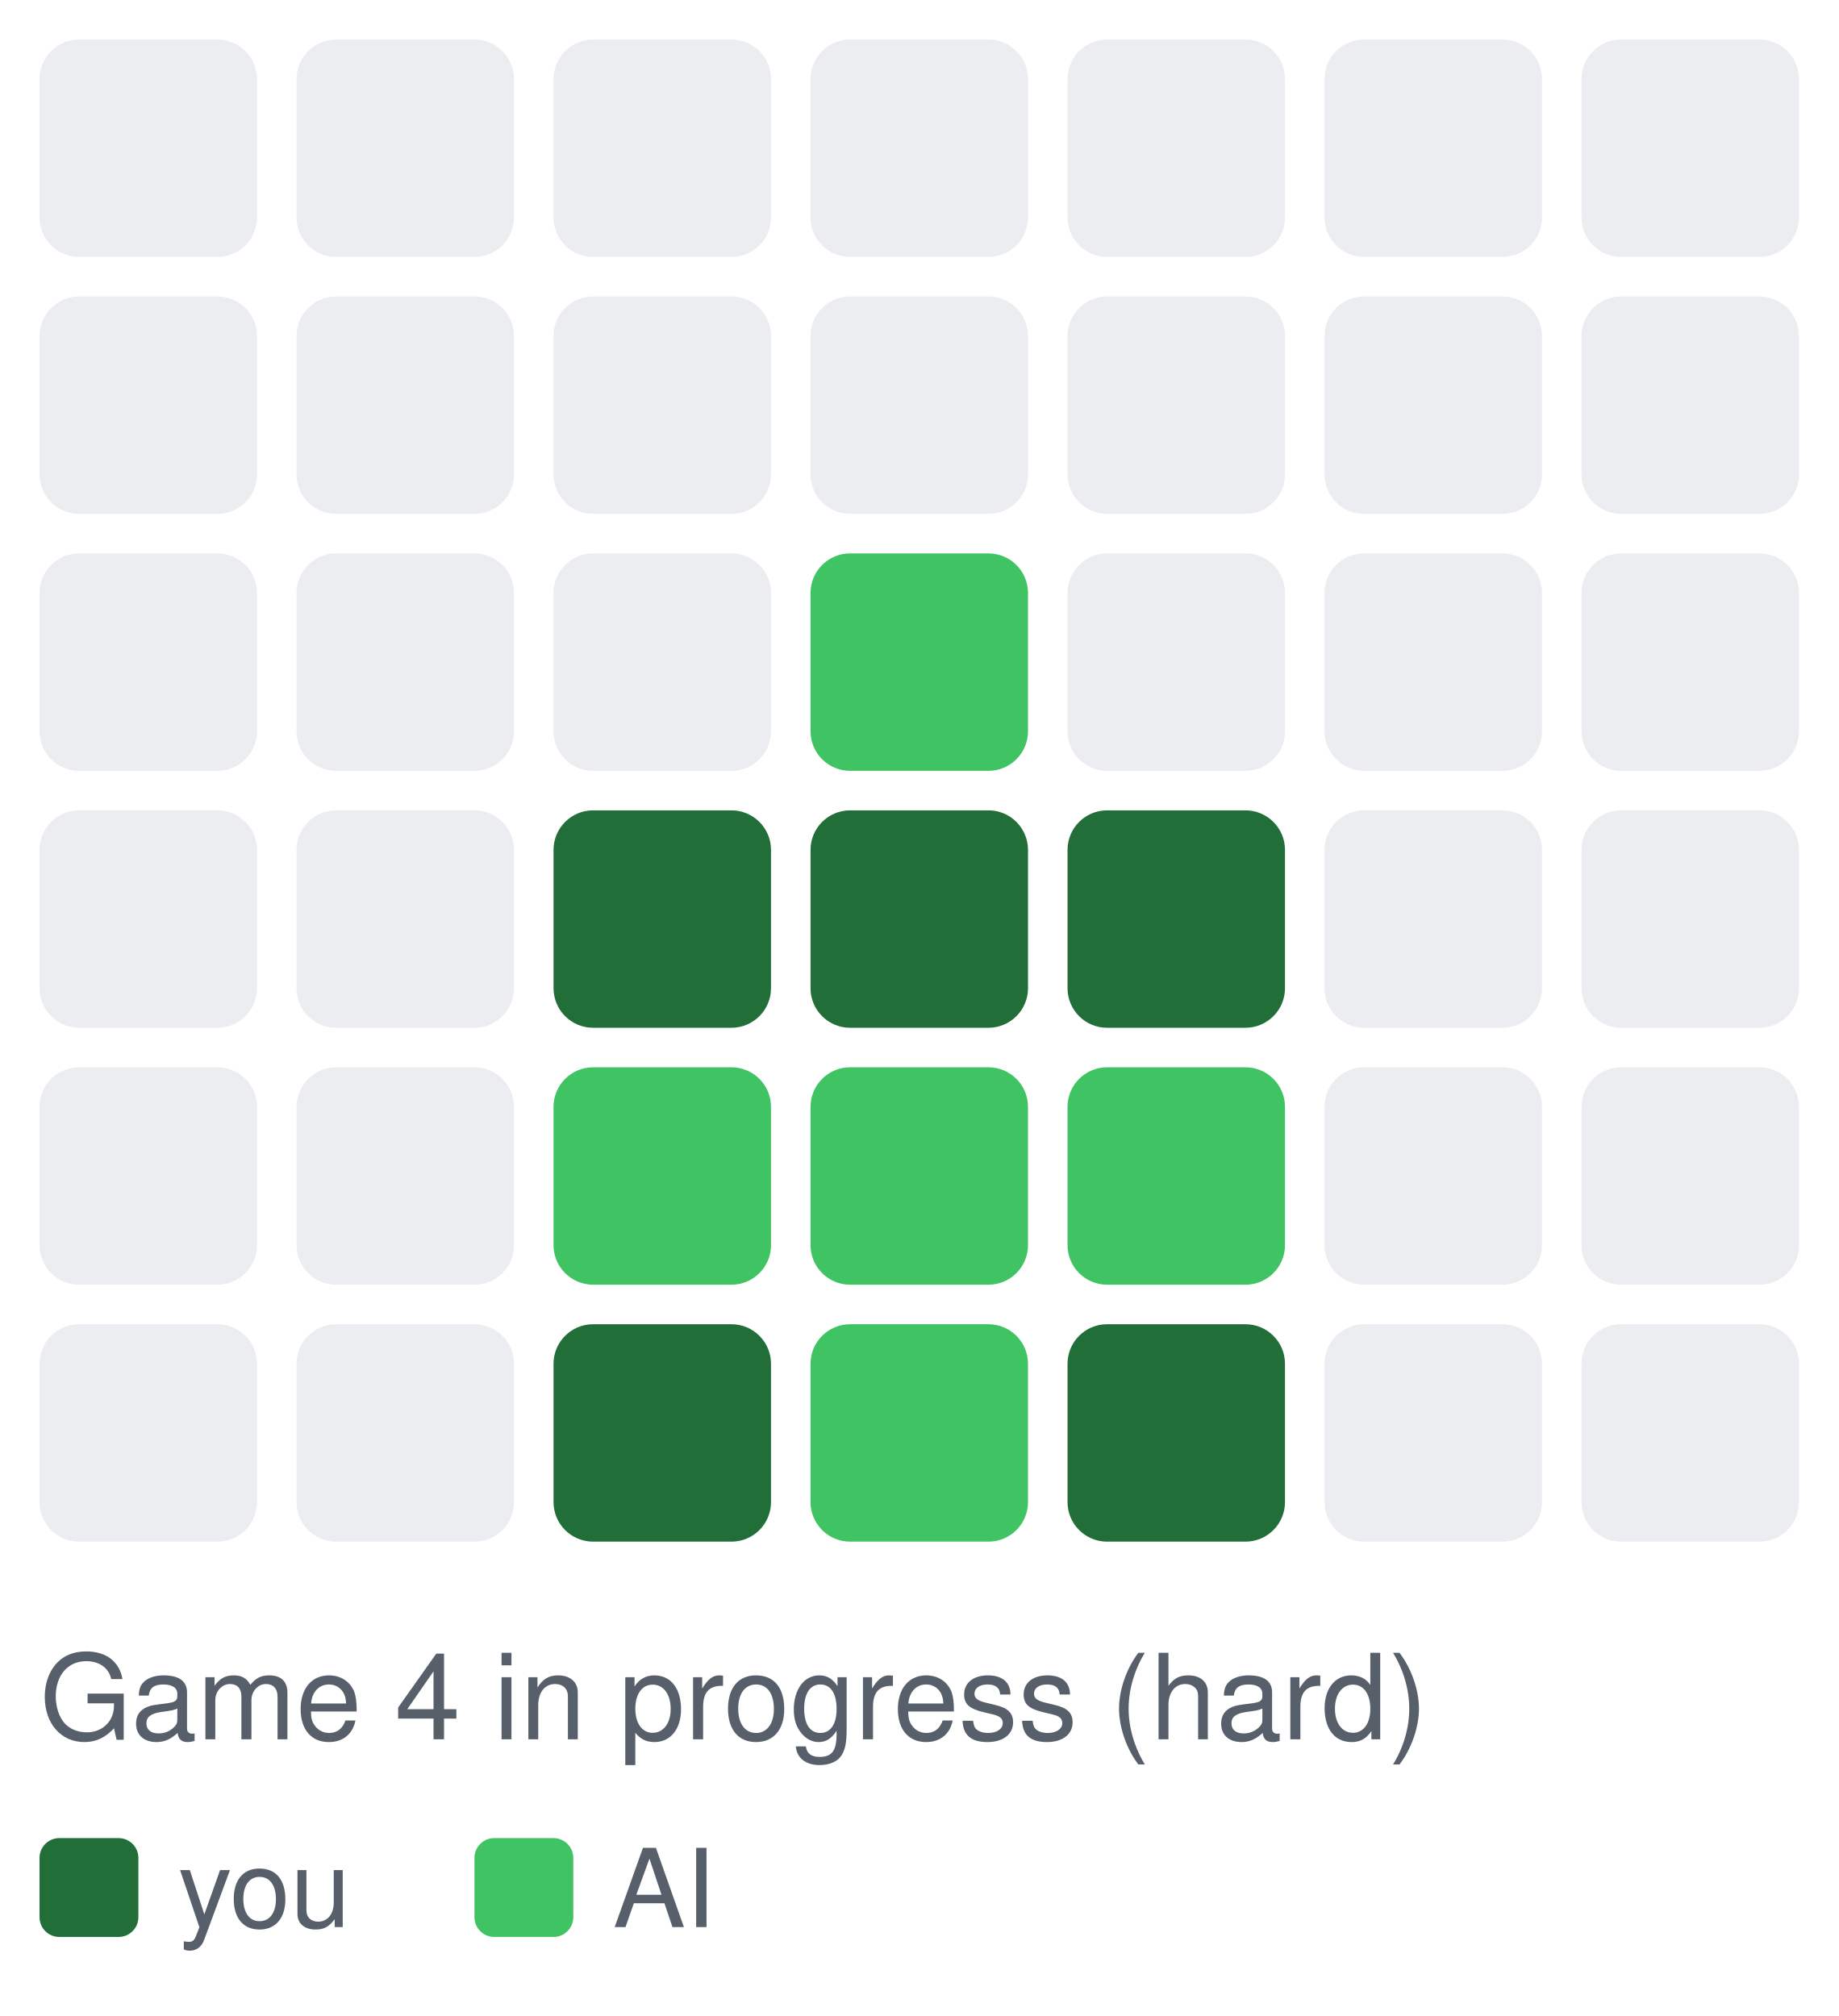
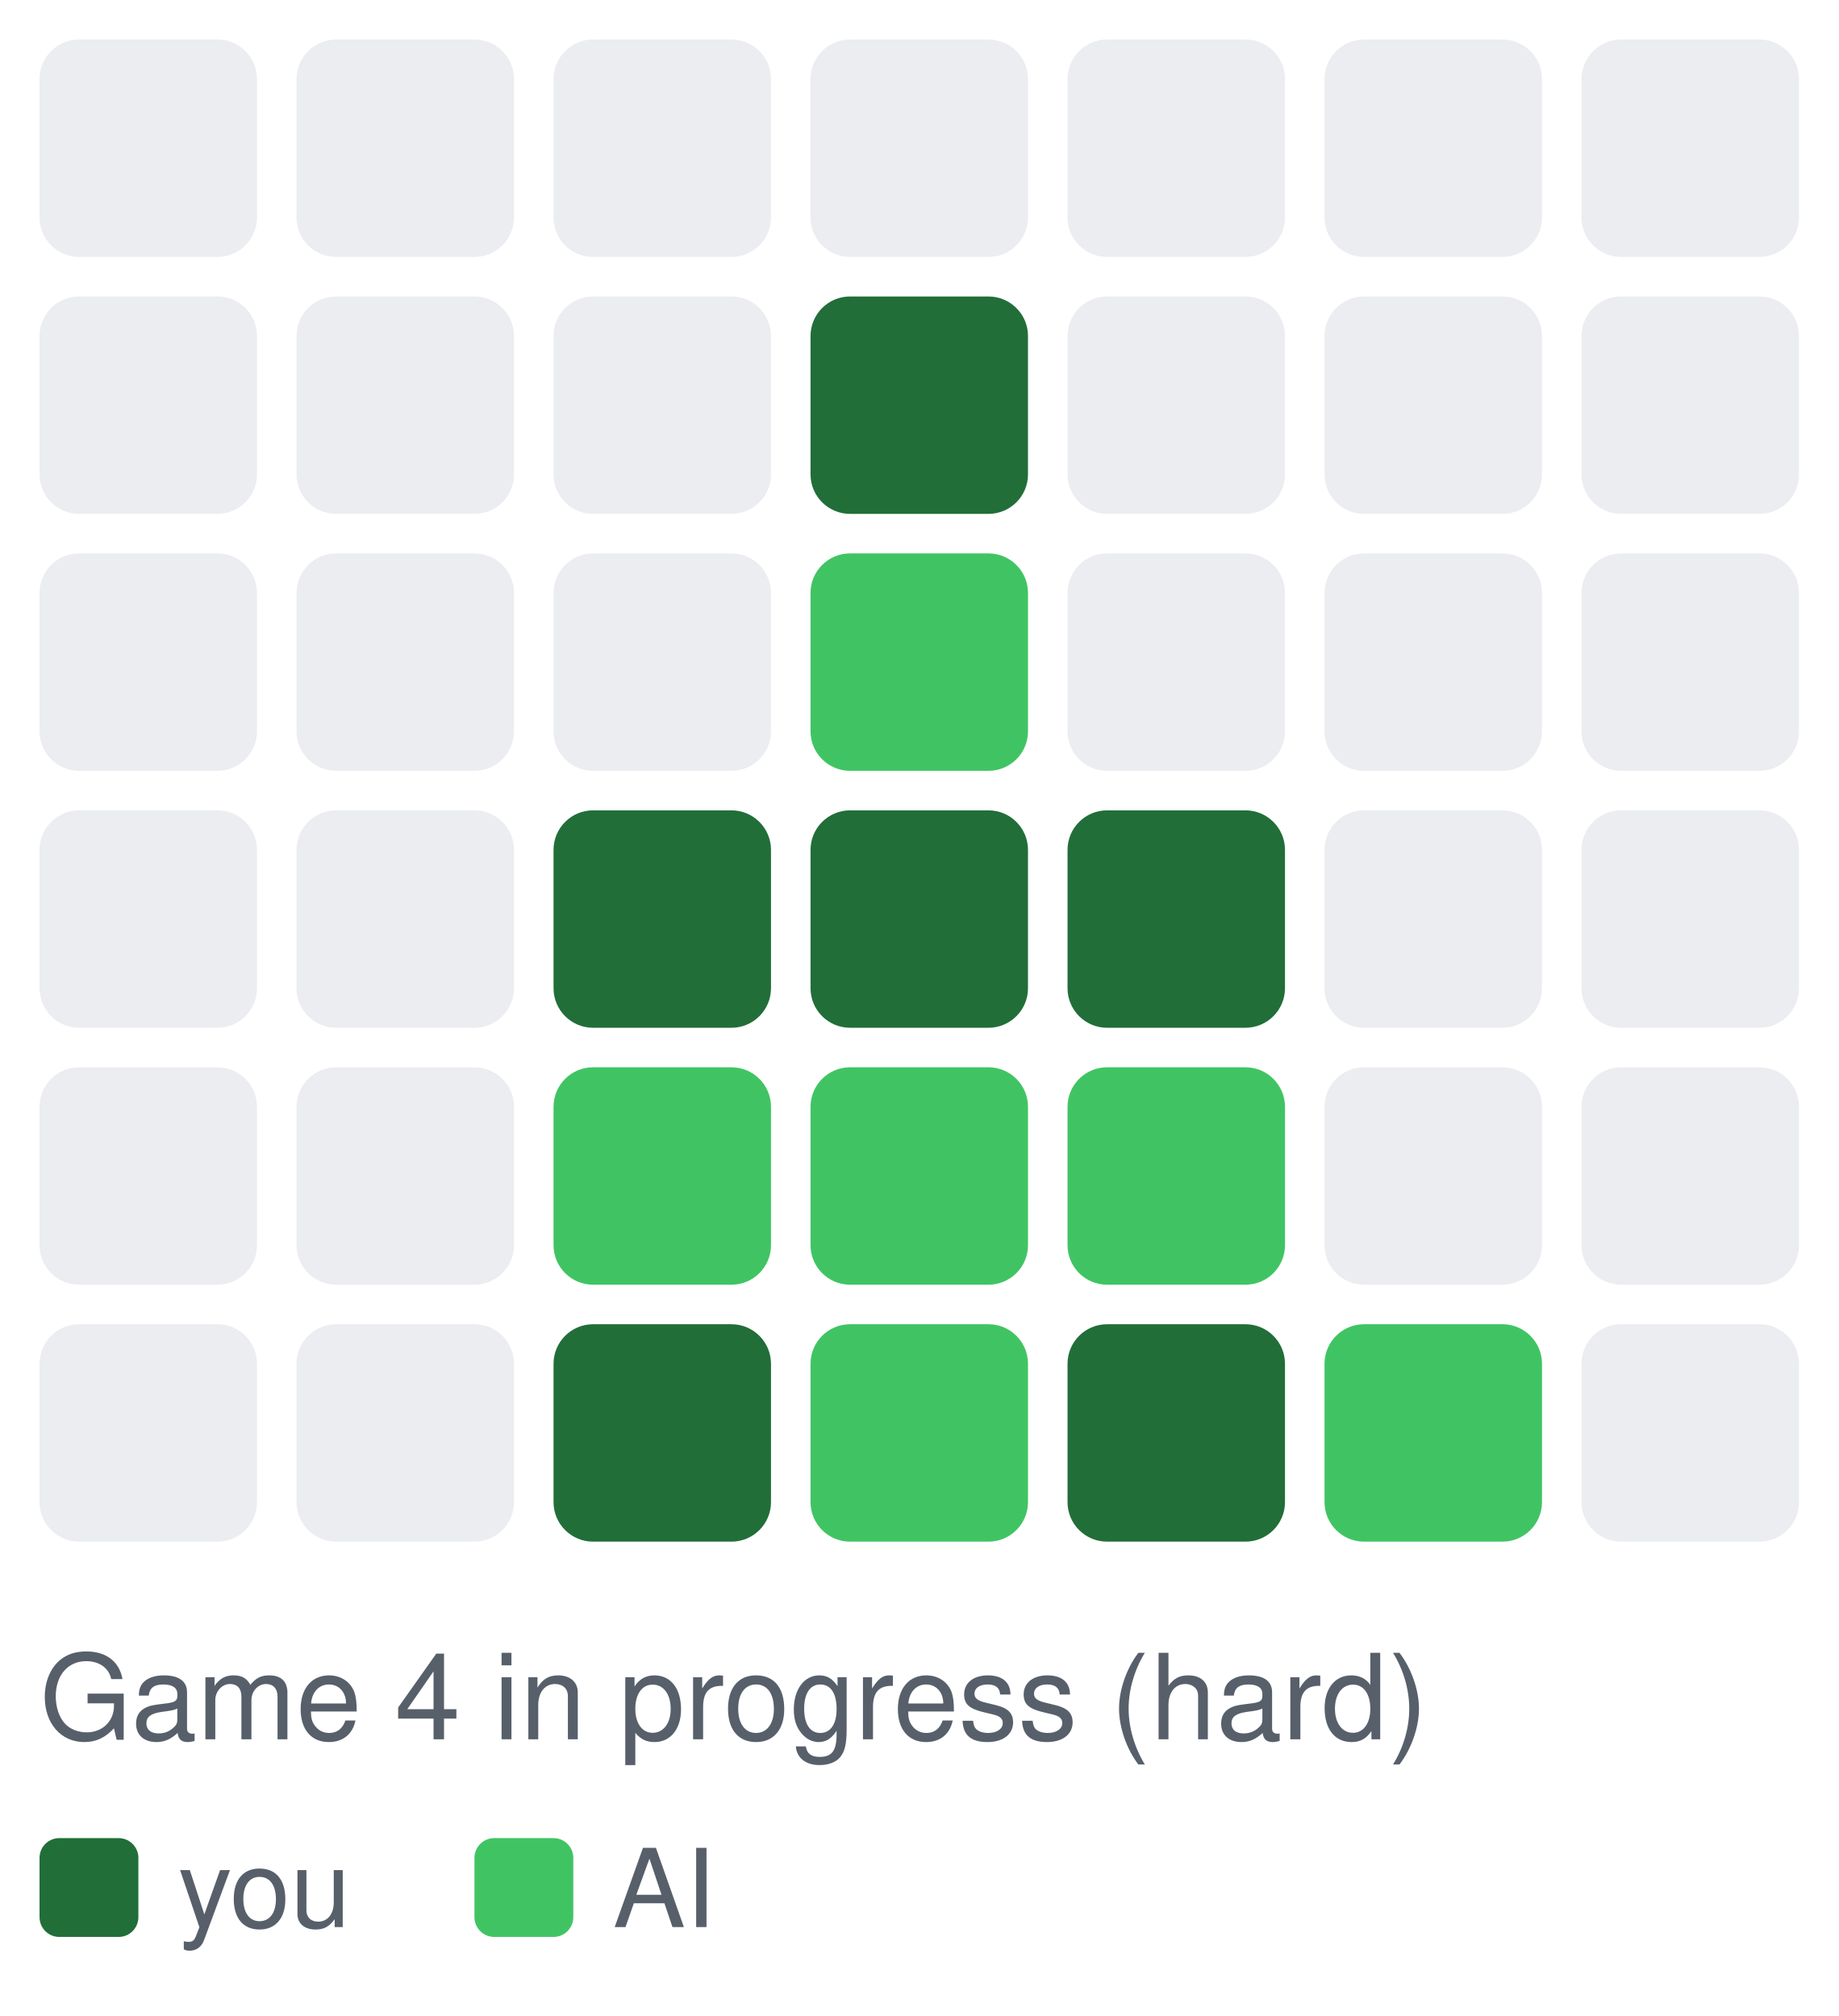
<svg xmlns="http://www.w3.org/2000/svg" width="186" height="204" viewBox="0 0 186 204" role="img" aria-label="Commit Four: Game 4 in progress (hard)">
  <rect x="4" y="134" width="22" height="22" rx="4" fill="#ebedf0" />
  <rect x="4" y="108" width="22" height="22" rx="4" fill="#ebedf0" />
  <rect x="4" y="82" width="22" height="22" rx="4" fill="#ebedf0" />
  <rect x="4" y="56" width="22" height="22" rx="4" fill="#ebedf0" />
  <rect x="4" y="30" width="22" height="22" rx="4" fill="#ebedf0" />
  <rect x="4" y="4" width="22" height="22" rx="4" fill="#ebedf0" />
  <rect x="30" y="134" width="22" height="22" rx="4" fill="#ebedf0" />
  <rect x="30" y="108" width="22" height="22" rx="4" fill="#ebedf0" />
  <rect x="30" y="82" width="22" height="22" rx="4" fill="#ebedf0" />
  <rect x="30" y="56" width="22" height="22" rx="4" fill="#ebedf0" />
  <rect x="30" y="30" width="22" height="22" rx="4" fill="#ebedf0" />
  <rect x="30" y="4" width="22" height="22" rx="4" fill="#ebedf0" />
  <rect x="56" y="134" width="22" height="22" rx="4" fill="#216e39" />
  <rect x="56" y="108" width="22" height="22" rx="4" fill="#40c463" />
  <rect x="56" y="82" width="22" height="22" rx="4" fill="#216e39" />
  <rect x="56" y="56" width="22" height="22" rx="4" fill="#ebedf0" />
  <rect x="56" y="30" width="22" height="22" rx="4" fill="#ebedf0" />
  <rect x="56" y="4" width="22" height="22" rx="4" fill="#ebedf0" />
  <rect x="82" y="134" width="22" height="22" rx="4" fill="#40c463" />
  <rect x="82" y="108" width="22" height="22" rx="4" fill="#40c463" />
  <rect x="82" y="82" width="22" height="22" rx="4" fill="#216e39" />
  <rect x="82" y="56" width="22" height="22" rx="4" fill="#40c463" />
-   <rect x="82" y="30" width="22" height="22" rx="4" fill="#ebedf0" />
+   <rect x="82" y="30" width="22" height="22" rx="4" fill="#216e39" />
  <rect x="82" y="4" width="22" height="22" rx="4" fill="#ebedf0" />
  <rect x="108" y="134" width="22" height="22" rx="4" fill="#216e39" />
  <rect x="108" y="108" width="22" height="22" rx="4" fill="#40c463" />
  <rect x="108" y="82" width="22" height="22" rx="4" fill="#216e39" />
  <rect x="108" y="56" width="22" height="22" rx="4" fill="#ebedf0" />
  <rect x="108" y="30" width="22" height="22" rx="4" fill="#ebedf0" />
  <rect x="108" y="4" width="22" height="22" rx="4" fill="#ebedf0" />
-   <rect x="134" y="134" width="22" height="22" rx="4" fill="#ebedf0" />
+   <rect x="134" y="134" width="22" height="22" rx="4" fill="#40c463" />
  <rect x="134" y="108" width="22" height="22" rx="4" fill="#ebedf0" />
  <rect x="134" y="82" width="22" height="22" rx="4" fill="#ebedf0" />
  <rect x="134" y="56" width="22" height="22" rx="4" fill="#ebedf0" />
  <rect x="134" y="30" width="22" height="22" rx="4" fill="#ebedf0" />
  <rect x="134" y="4" width="22" height="22" rx="4" fill="#ebedf0" />
  <rect x="160" y="134" width="22" height="22" rx="4" fill="#ebedf0" />
  <rect x="160" y="108" width="22" height="22" rx="4" fill="#ebedf0" />
  <rect x="160" y="82" width="22" height="22" rx="4" fill="#ebedf0" />
  <rect x="160" y="56" width="22" height="22" rx="4" fill="#ebedf0" />
  <rect x="160" y="30" width="22" height="22" rx="4" fill="#ebedf0" />
  <rect x="160" y="4" width="22" height="22" rx="4" fill="#ebedf0" />
  <text x="4" y="176" font-family="-apple-system,Segoe UI,Helvetica,Arial,sans-serif" font-size="12" fill="#57606a">Game 4 in progress (hard)</text>
  <rect x="4" y="186" width="10" height="10" rx="2" fill="#216e39" />
  <text x="18" y="195" font-family="-apple-system,Segoe UI,Helvetica,Arial,sans-serif" font-size="11" fill="#57606a">you</text>
  <rect x="48" y="186" width="10" height="10" rx="2" fill="#40c463" />
  <text x="62" y="195" font-family="-apple-system,Segoe UI,Helvetica,Arial,sans-serif" font-size="11" fill="#57606a">AI</text>
</svg>
